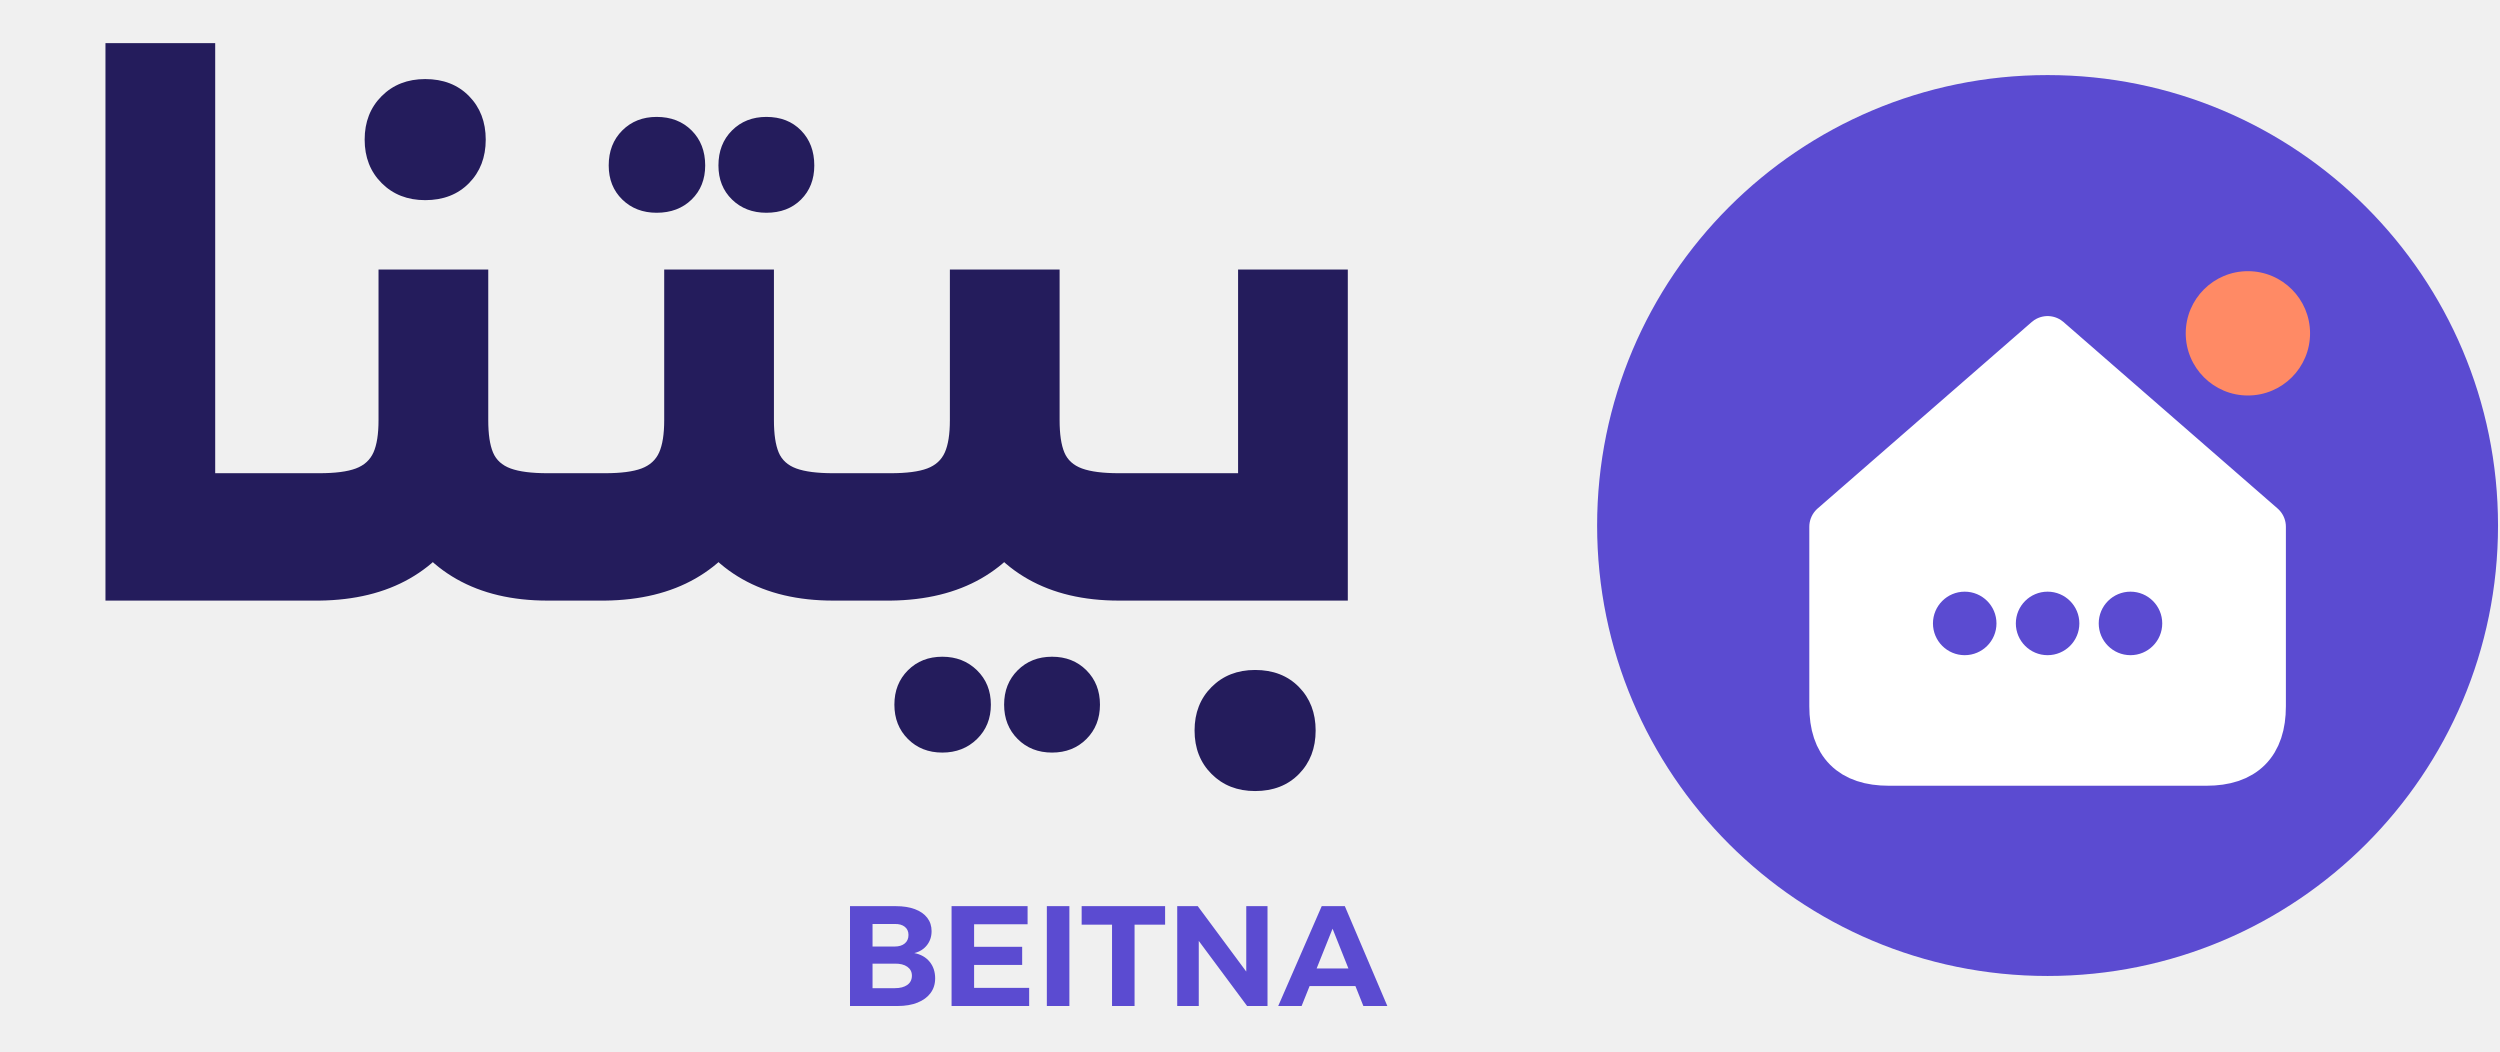
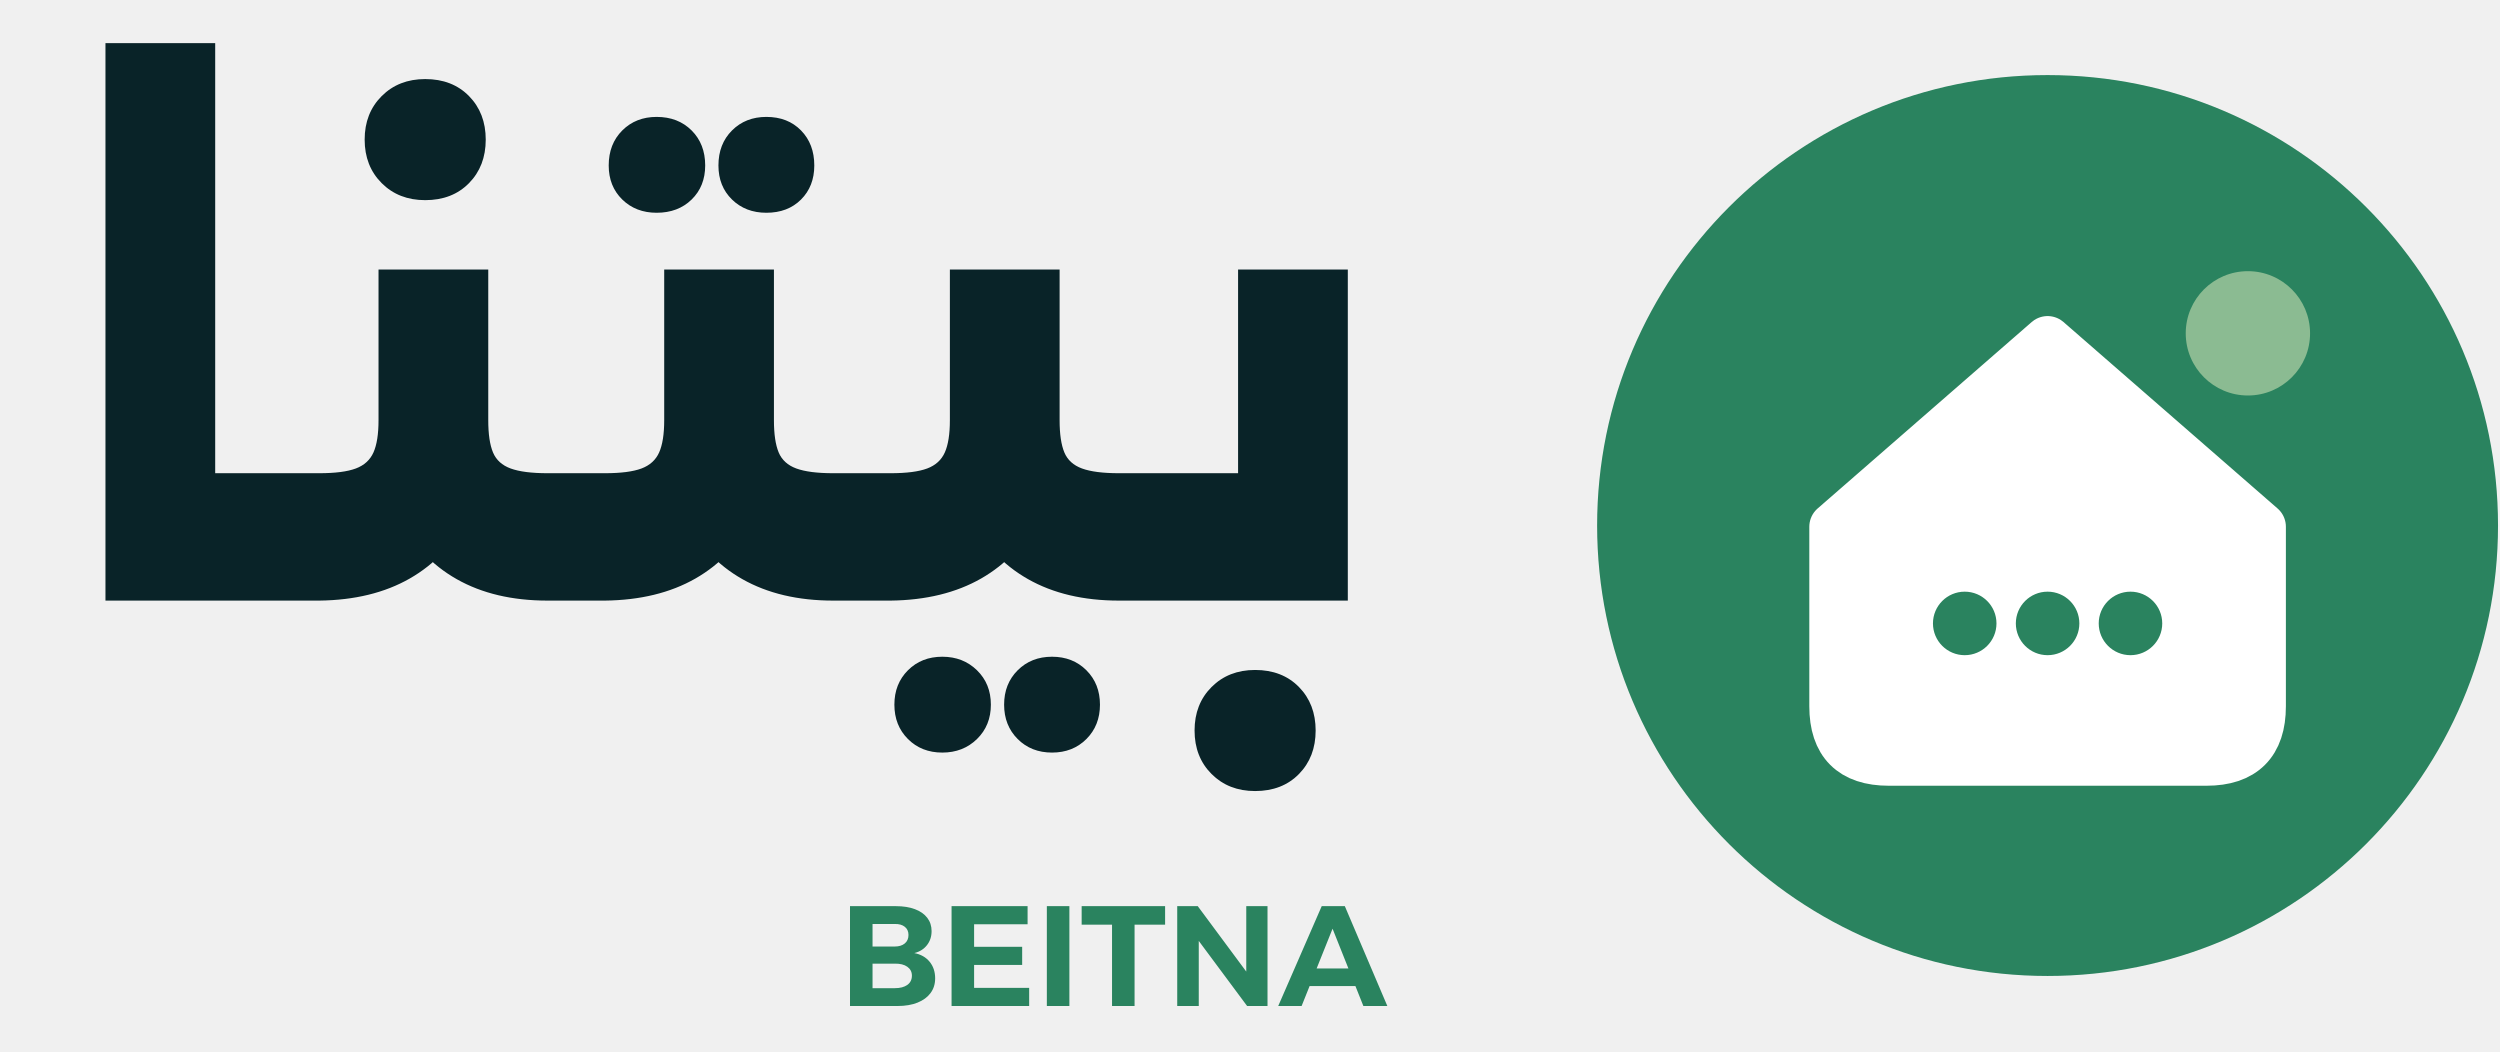
<svg xmlns="http://www.w3.org/2000/svg" viewBox="0 0 333 140" width="333" height="140" role="img" aria-label="بيتنا">
-   <circle cx="272.736" cy="70" r="60" fill="#5B4BD1" />
+   <circle cx="272.736" cy="70" r="60" fill="#2A835F" />
  <path d="M272.74 45.32 L301.26 70.16 L301.26 94.08 Q301.26 101.44 293.90 101.44 L251.58 101.44 Q244.22 101.44 244.22 94.08 L244.22 70.16 Z" fill="#FFFFFF" stroke="#FFFFFF" stroke-width="6.44" stroke-linejoin="round" />
-   <circle cx="261.70" cy="83.04" r="4.23" fill="#5B4BD1" />
-   <circle cx="272.74" cy="83.04" r="4.23" fill="#5B4BD1" />
-   <circle cx="283.78" cy="83.04" r="4.23" fill="#5B4BD1" />
-   <circle cx="299.42" cy="44.40" r="11.50" fill="#5B4BD1" />
-   <circle cx="299.42" cy="44.40" r="8.28" fill="#FF8A65" />
-   <path d="M27.992 80.0V63.032H37.736V80.0ZM14.048 80.0V5.744H28.664V80.0ZM37.736 80.0V63.032Q38.408 63.032 38.912 65.342Q39.416 67.652 39.416 71.432Q39.416 75.296 38.912 77.648Q38.408 80.0 37.736 80.0ZM37.736 80.0V63.032H42.524Q45.716 63.032 47.396 62.402Q49.076 61.772 49.748 60.26Q50.42 58.748 50.42 55.976V35.9H65.036V55.976Q65.036 63.452 62.306 68.828Q59.576 74.204 54.578 77.06Q49.58 79.916 42.524 80.0ZM72.932 80.0Q65.876 80.0 60.836 77.144Q55.796 74.288 53.108 68.87Q50.42 63.452 50.42 55.976H65.036Q65.036 58.748 65.666 60.26Q66.296 61.772 68.018 62.402Q69.74 63.032 72.932 63.032H75.788V80.0ZM75.788 80.0V63.032Q76.544 63.032 77.006 65.342Q77.468 67.652 77.468 71.432Q77.468 75.296 77.006 77.648Q76.544 80.0 75.788 80.0ZM37.736 80.0Q36.98 80.0 36.518 77.648Q36.056 75.296 36.056 71.432Q36.056 67.652 36.518 65.342Q36.98 63.032 37.736 63.032ZM56.636 26.66Q53.108 26.66 50.84 24.392Q48.572 22.124 48.572 18.596Q48.572 15.068 50.84 12.8Q53.108 10.532 56.636 10.532Q60.248 10.532 62.474 12.8Q64.7 15.068 64.7 18.596Q64.7 22.124 62.474 24.392Q60.248 26.66 56.636 26.66ZM75.788 80.0V63.032H80.576Q83.768 63.032 85.448 62.402Q87.128 61.772 87.8 60.26Q88.472 58.748 88.472 55.976V35.9H103.088V55.976Q103.088 63.452 100.358 68.828Q97.628 74.204 92.63 77.06Q87.632 79.916 80.576 80.0ZM110.984 80.0Q103.928 80.0 98.888 77.144Q93.848 74.288 91.16 68.87Q88.472 63.452 88.472 55.976H103.088Q103.088 58.748 103.718 60.26Q104.348 61.772 106.07 62.402Q107.792 63.032 110.984 63.032H113.84V80.0ZM113.84 80.0V63.032Q114.596 63.032 115.058 65.342Q115.52 67.652 115.52 71.432Q115.52 75.296 115.058 77.648Q114.596 80.0 113.84 80.0ZM75.788 80.0Q75.032 80.0 74.57 77.648Q74.108 75.296 74.108 71.432Q74.108 67.652 74.57 65.342Q75.032 63.032 75.788 63.032ZM102.08 28.34Q99.308 28.34 97.502 26.576Q95.696 24.812 95.696 22.04Q95.696 19.184 97.502 17.378Q99.308 15.572 102.08 15.572Q104.936 15.572 106.7 17.378Q108.464 19.184 108.464 22.04Q108.464 24.812 106.7 26.576Q104.936 28.34 102.08 28.34ZM87.464 28.34Q84.692 28.34 82.886 26.576Q81.08 24.812 81.08 22.04Q81.08 19.184 82.886 17.378Q84.692 15.572 87.464 15.572Q90.32 15.572 92.126 17.378Q93.932 19.184 93.932 22.04Q93.932 24.812 92.126 26.576Q90.32 28.34 87.464 28.34ZM113.84 80.0V63.032H118.628Q121.82 63.032 123.5 62.402Q125.18 61.772 125.852 60.26Q126.524 58.748 126.524 55.976V35.9H141.14V55.976Q141.14 63.452 138.41 68.828Q135.68 74.204 130.682 77.06Q125.684 79.916 118.628 80.0ZM149.036 80.0Q141.98 80.0 136.94 77.144Q131.9 74.288 129.212 68.87Q126.524 63.452 126.524 55.976H141.14Q141.14 58.748 141.77 60.26Q142.4 61.772 144.122 62.402Q145.844 63.032 149.036 63.032H151.892V80.0ZM151.892 80.0V63.032Q152.648 63.032 153.11 65.342Q153.572 67.652 153.572 71.432Q153.572 75.296 153.11 77.648Q152.648 80.0 151.892 80.0ZM113.84 80.0Q113.084 80.0 112.622 77.648Q112.16 75.296 112.16 71.432Q112.16 67.652 112.622 65.342Q113.084 63.032 113.84 63.032ZM140.132 100.244Q137.36 100.244 135.554 98.438Q133.748 96.632 133.748 93.86Q133.748 91.088 135.554 89.282Q137.36 87.476 140.132 87.476Q142.904 87.476 144.71 89.282Q146.516 91.088 146.516 93.86Q146.516 96.632 144.71 98.438Q142.904 100.244 140.132 100.244ZM125.516 100.244Q122.744 100.244 120.938 98.438Q119.132 96.632 119.132 93.86Q119.132 91.088 120.938 89.282Q122.744 87.476 125.516 87.476Q128.288 87.476 130.136 89.282Q131.984 91.088 131.984 93.86Q131.984 96.632 130.136 98.438Q128.288 100.244 125.516 100.244ZM164.912 35.9H179.528V80.0H151.892V63.032H164.912ZM151.892 80.0Q151.136 80.0 150.674 77.648Q150.212 75.296 150.212 71.432Q150.212 67.652 150.674 65.342Q151.136 63.032 151.892 63.032ZM167.18 105.368Q163.652 105.368 161.384 103.1Q159.116 100.832 159.116 97.304Q159.116 93.776 161.384 91.508Q163.652 89.24 167.18 89.24Q170.792 89.24 173.018 91.508Q175.244 93.776 175.244 97.304Q175.244 100.832 173.018 103.1Q170.792 105.368 167.18 105.368Z" fill="#241C5C" />
-   <path d="M119.338 120.7Q120.801 120.7 121.865 121.099Q122.929 121.498 123.508 122.249Q124.088 122.999 124.088 124.025Q124.088 125.108 123.47 125.897Q122.853 126.685 121.789 126.951Q123.081 127.198 123.822 128.101Q124.563 129.003 124.563 130.314Q124.563 131.454 123.945 132.281Q123.328 133.107 122.207 133.553Q121.086 134.0 119.547 134.0H113.22V120.7ZM119.186 126.077Q120.022 126.077 120.516 125.668Q121.01 125.26 121.01 124.538Q121.01 123.835 120.516 123.446Q120.022 123.056 119.186 123.075H116.222V126.077ZM119.186 131.625Q120.25 131.625 120.858 131.188Q121.466 130.751 121.466 129.953Q121.466 129.212 120.858 128.775Q120.25 128.338 119.186 128.357H116.222V131.625ZM126.748 120.7H136.875V123.113H129.75V126.115H136.153V128.528H129.75V131.587H137.084V134.0H126.748ZM139.44 120.7H142.442V134.0H139.44ZM144.076 120.7H155.191V123.17H151.125V134.0H148.123V123.17H144.076ZM156.806 120.7H159.542L166.781 130.466L166.002 130.732V120.7H168.833V134.0H166.116L158.877 124.253L159.675 123.987V134.0H156.806ZM176.053 120.7H179.131L184.793 134.0H181.601L177.497 123.702L173.374 134.0H170.258ZM173.488 129.003H181.335V131.34H173.488Z" fill="#5B4BD1" letter-spacing="2" />
+   <circle cx="261.70" cy="83.04" r="4.23" fill="#2A835F" />
+   <circle cx="272.74" cy="83.04" r="4.23" fill="#2A835F" />
+   <circle cx="283.78" cy="83.04" r="4.23" fill="#2A835F" />
+   <circle cx="299.42" cy="44.40" r="11.50" fill="#2A835F" />
+   <circle cx="299.42" cy="44.40" r="8.28" fill="#8BBB92" />
+   <path d="M27.992 80.0V63.032H37.736V80.0ZM14.048 80.0V5.744H28.664V80.0ZM37.736 80.0V63.032Q38.408 63.032 38.912 65.342Q39.416 67.652 39.416 71.432Q39.416 75.296 38.912 77.648Q38.408 80.0 37.736 80.0ZM37.736 80.0V63.032H42.524Q45.716 63.032 47.396 62.402Q49.076 61.772 49.748 60.26Q50.42 58.748 50.42 55.976V35.9H65.036V55.976Q65.036 63.452 62.306 68.828Q59.576 74.204 54.578 77.06Q49.58 79.916 42.524 80.0ZM72.932 80.0Q65.876 80.0 60.836 77.144Q55.796 74.288 53.108 68.87Q50.42 63.452 50.42 55.976H65.036Q65.036 58.748 65.666 60.26Q66.296 61.772 68.018 62.402Q69.74 63.032 72.932 63.032H75.788V80.0ZM75.788 80.0V63.032Q76.544 63.032 77.006 65.342Q77.468 67.652 77.468 71.432Q77.468 75.296 77.006 77.648Q76.544 80.0 75.788 80.0ZM37.736 80.0Q36.98 80.0 36.518 77.648Q36.056 75.296 36.056 71.432Q36.056 67.652 36.518 65.342Q36.98 63.032 37.736 63.032ZM56.636 26.66Q53.108 26.66 50.84 24.392Q48.572 22.124 48.572 18.596Q48.572 15.068 50.84 12.8Q53.108 10.532 56.636 10.532Q60.248 10.532 62.474 12.8Q64.7 15.068 64.7 18.596Q64.7 22.124 62.474 24.392Q60.248 26.66 56.636 26.66ZM75.788 80.0V63.032H80.576Q83.768 63.032 85.448 62.402Q87.128 61.772 87.8 60.26Q88.472 58.748 88.472 55.976V35.9H103.088V55.976Q103.088 63.452 100.358 68.828Q97.628 74.204 92.63 77.06Q87.632 79.916 80.576 80.0ZM110.984 80.0Q103.928 80.0 98.888 77.144Q93.848 74.288 91.16 68.87Q88.472 63.452 88.472 55.976H103.088Q103.088 58.748 103.718 60.26Q104.348 61.772 106.07 62.402Q107.792 63.032 110.984 63.032H113.84V80.0ZM113.84 80.0V63.032Q114.596 63.032 115.058 65.342Q115.52 67.652 115.52 71.432Q115.52 75.296 115.058 77.648Q114.596 80.0 113.84 80.0ZM75.788 80.0Q75.032 80.0 74.57 77.648Q74.108 75.296 74.108 71.432Q74.108 67.652 74.57 65.342Q75.032 63.032 75.788 63.032ZM102.08 28.34Q99.308 28.34 97.502 26.576Q95.696 24.812 95.696 22.04Q95.696 19.184 97.502 17.378Q99.308 15.572 102.08 15.572Q104.936 15.572 106.7 17.378Q108.464 19.184 108.464 22.04Q108.464 24.812 106.7 26.576Q104.936 28.34 102.08 28.34ZM87.464 28.34Q84.692 28.34 82.886 26.576Q81.08 24.812 81.08 22.04Q81.08 19.184 82.886 17.378Q84.692 15.572 87.464 15.572Q90.32 15.572 92.126 17.378Q93.932 19.184 93.932 22.04Q93.932 24.812 92.126 26.576Q90.32 28.34 87.464 28.34ZM113.84 80.0V63.032H118.628Q121.82 63.032 123.5 62.402Q125.18 61.772 125.852 60.26Q126.524 58.748 126.524 55.976V35.9H141.14V55.976Q141.14 63.452 138.41 68.828Q135.68 74.204 130.682 77.06Q125.684 79.916 118.628 80.0ZM149.036 80.0Q141.98 80.0 136.94 77.144Q131.9 74.288 129.212 68.87Q126.524 63.452 126.524 55.976H141.14Q141.14 58.748 141.77 60.26Q142.4 61.772 144.122 62.402Q145.844 63.032 149.036 63.032H151.892V80.0ZM151.892 80.0V63.032Q152.648 63.032 153.11 65.342Q153.572 67.652 153.572 71.432Q153.572 75.296 153.11 77.648Q152.648 80.0 151.892 80.0ZM113.84 80.0Q113.084 80.0 112.622 77.648Q112.16 75.296 112.16 71.432Q112.16 67.652 112.622 65.342Q113.084 63.032 113.84 63.032ZM140.132 100.244Q137.36 100.244 135.554 98.438Q133.748 96.632 133.748 93.86Q133.748 91.088 135.554 89.282Q137.36 87.476 140.132 87.476Q142.904 87.476 144.71 89.282Q146.516 91.088 146.516 93.86Q146.516 96.632 144.71 98.438Q142.904 100.244 140.132 100.244ZM125.516 100.244Q122.744 100.244 120.938 98.438Q119.132 96.632 119.132 93.86Q119.132 91.088 120.938 89.282Q122.744 87.476 125.516 87.476Q128.288 87.476 130.136 89.282Q131.984 91.088 131.984 93.86Q131.984 96.632 130.136 98.438Q128.288 100.244 125.516 100.244ZM164.912 35.9H179.528V80.0H151.892V63.032H164.912ZM151.892 80.0Q151.136 80.0 150.674 77.648Q150.212 75.296 150.212 71.432Q150.212 67.652 150.674 65.342Q151.136 63.032 151.892 63.032ZM167.18 105.368Q163.652 105.368 161.384 103.1Q159.116 100.832 159.116 97.304Q159.116 93.776 161.384 91.508Q163.652 89.24 167.18 89.24Q170.792 89.24 173.018 91.508Q175.244 93.776 175.244 97.304Q175.244 100.832 173.018 103.1Q170.792 105.368 167.18 105.368Z" fill="#092328" />
+   <path d="M119.338 120.7Q120.801 120.7 121.865 121.099Q122.929 121.498 123.508 122.249Q124.088 122.999 124.088 124.025Q124.088 125.108 123.47 125.897Q122.853 126.685 121.789 126.951Q123.081 127.198 123.822 128.101Q124.563 129.003 124.563 130.314Q124.563 131.454 123.945 132.281Q123.328 133.107 122.207 133.553Q121.086 134.0 119.547 134.0H113.22V120.7ZM119.186 126.077Q120.022 126.077 120.516 125.668Q121.01 125.26 121.01 124.538Q121.01 123.835 120.516 123.446Q120.022 123.056 119.186 123.075H116.222V126.077ZM119.186 131.625Q120.25 131.625 120.858 131.188Q121.466 130.751 121.466 129.953Q121.466 129.212 120.858 128.775Q120.25 128.338 119.186 128.357H116.222V131.625ZM126.748 120.7H136.875V123.113H129.75V126.115H136.153V128.528H129.75V131.587H137.084V134.0H126.748ZM139.44 120.7H142.442V134.0H139.44ZM144.076 120.7H155.191V123.17H151.125V134.0H148.123V123.17H144.076ZM156.806 120.7H159.542L166.781 130.466L166.002 130.732V120.7H168.833V134.0H166.116L158.877 124.253L159.675 123.987V134.0H156.806ZM176.053 120.7H179.131L184.793 134.0H181.601L177.497 123.702L173.374 134.0H170.258ZM173.488 129.003H181.335V131.34H173.488Z" fill="#2A835F" letter-spacing="2" />
</svg>
